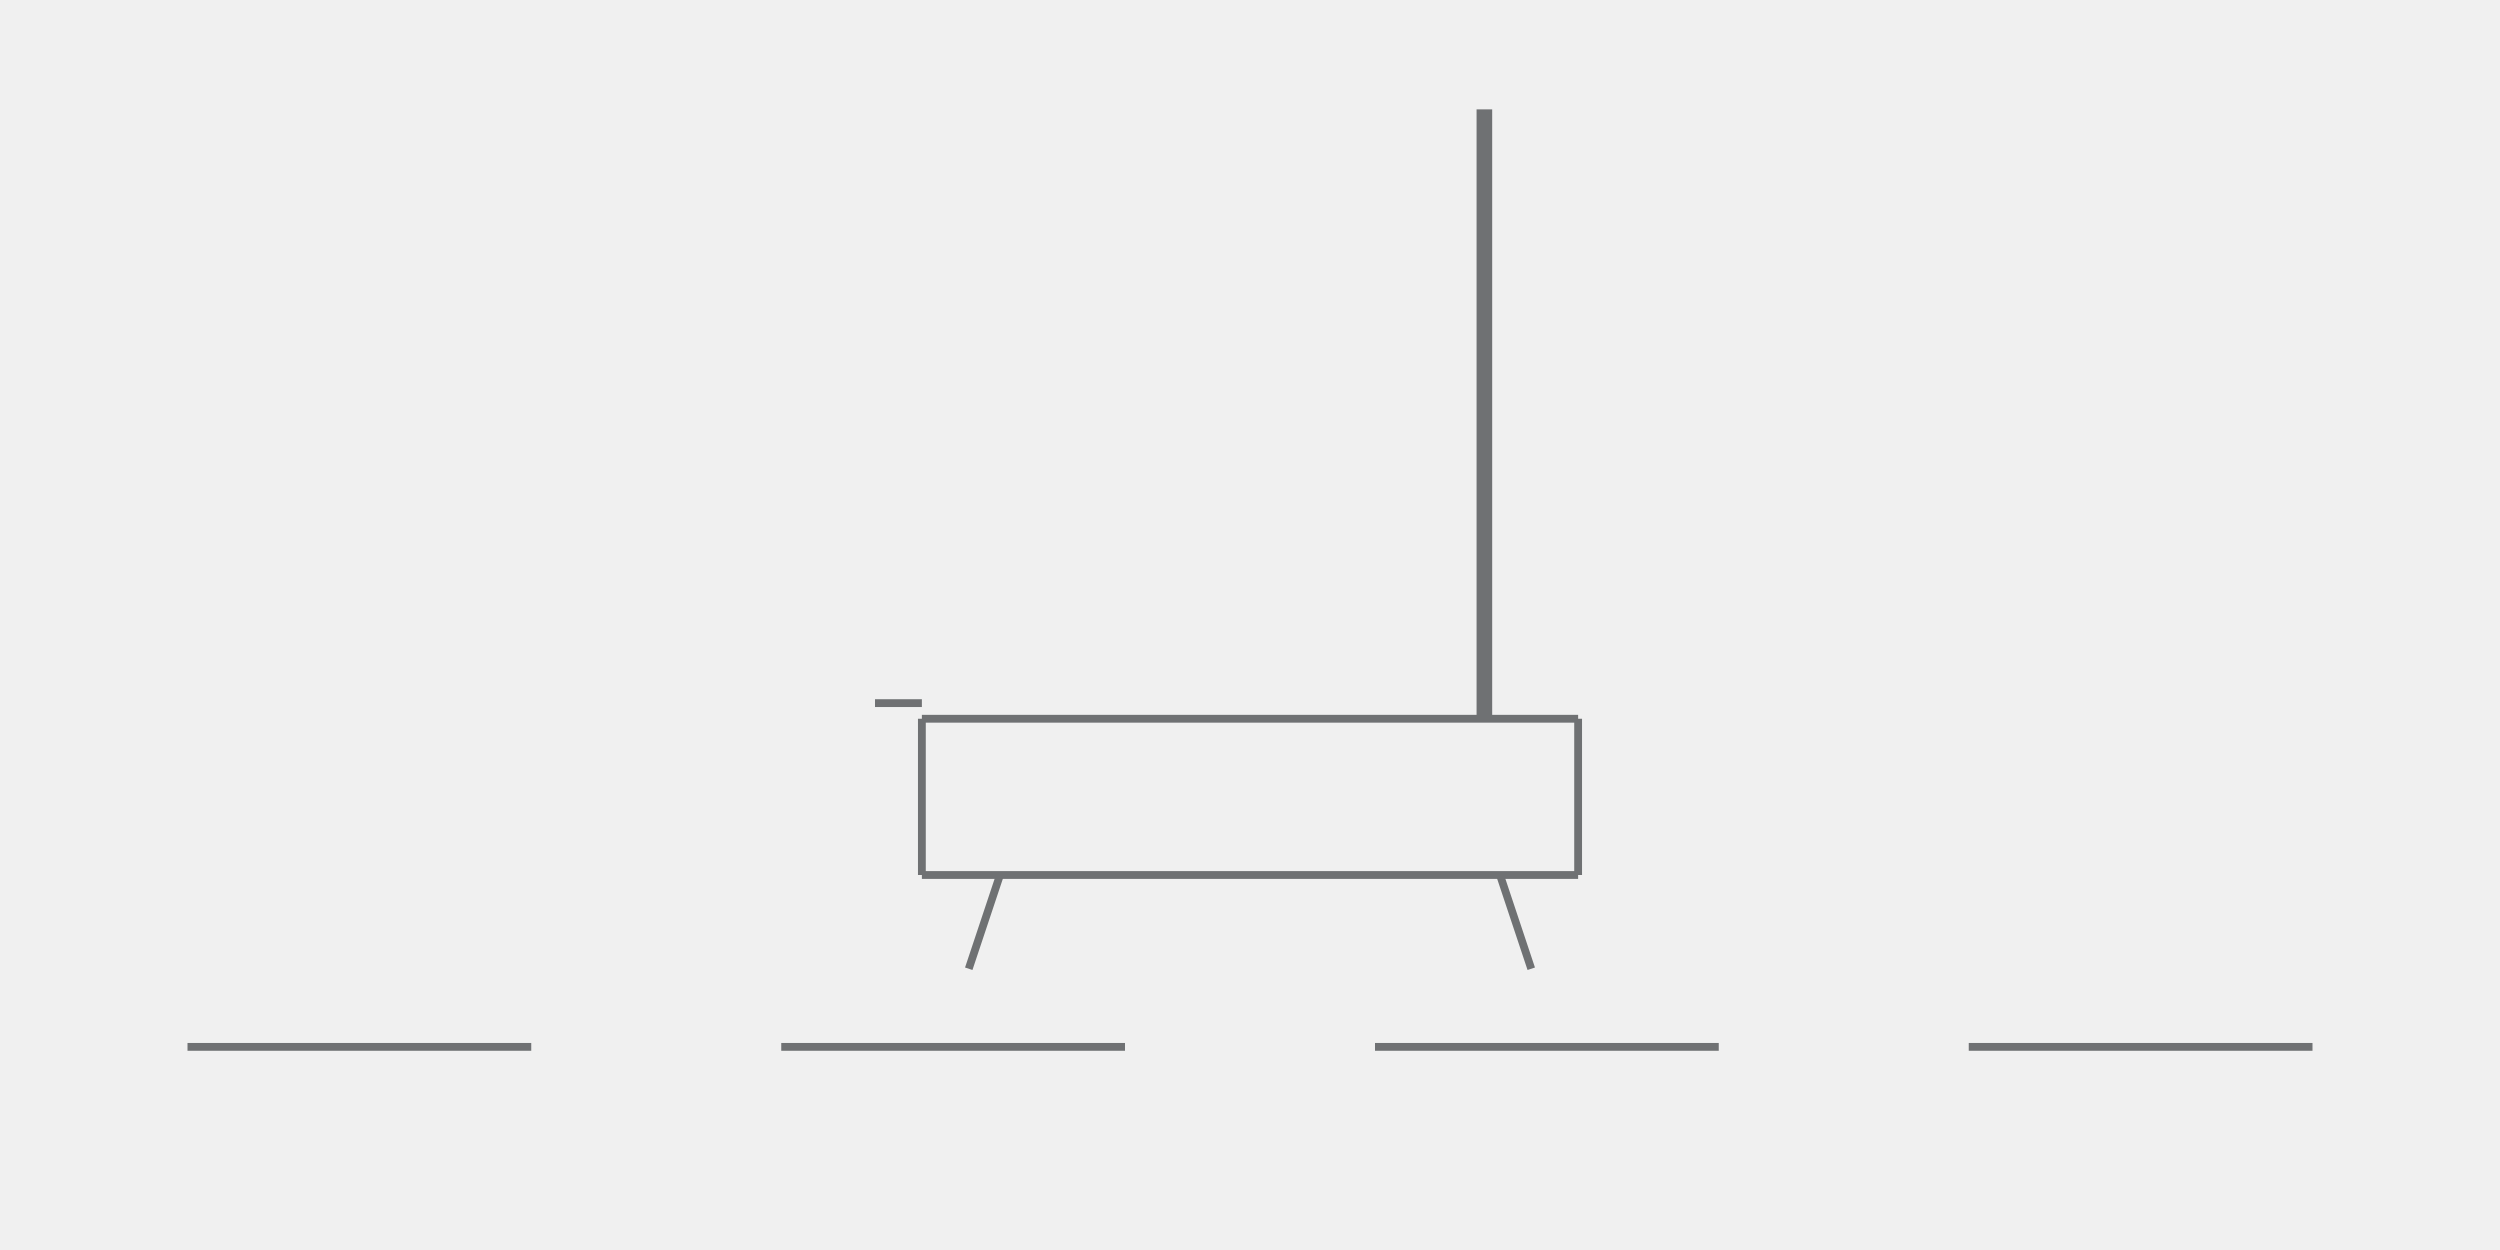
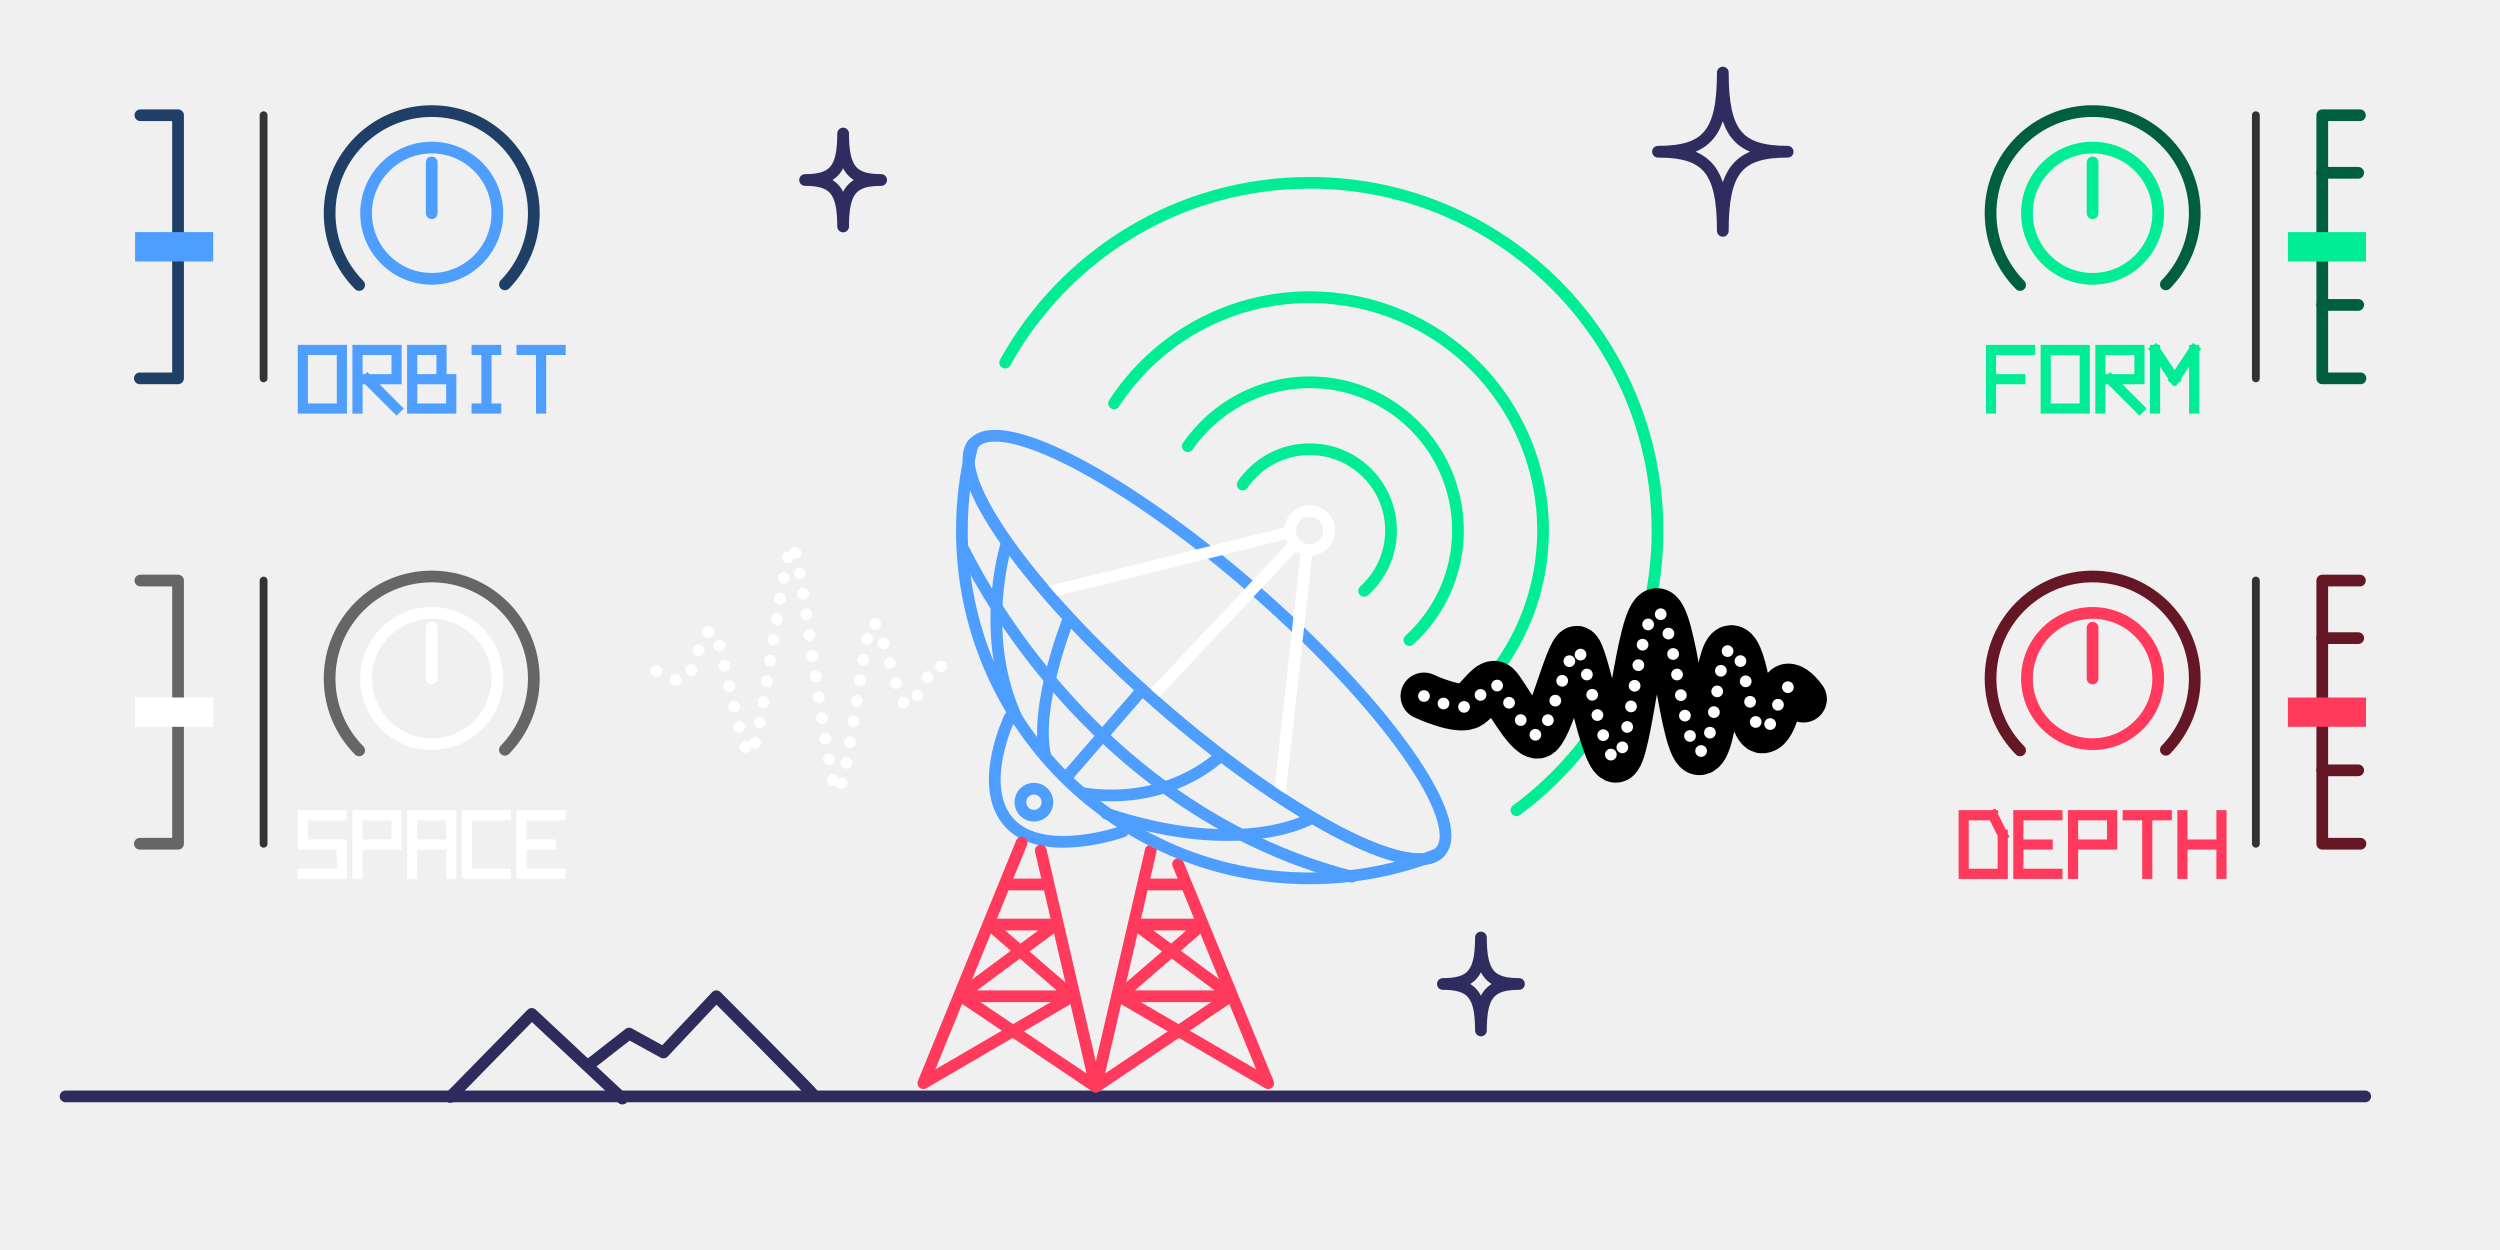
<svg xmlns="http://www.w3.org/2000/svg" version="1.1" id="Layer_1" x="0px" y="0px" width="320px" height="160px" viewBox="0 0 320 160">
-   <line fill="none" stroke="#6F7173" stroke-width="1" x1="118" y1="92" x2="202" y2="92" />
-   <line fill="none" stroke="#6F7173" stroke-width="1" x1="202" y1="92" x2="202" y2="112" />
-   <line fill="none" stroke="#6F7173" stroke-width="1" x1="202" y1="112" x2="118" y2="112" />
-   <line fill="none" stroke="#6F7173" stroke-width="1" x1="118" y1="112" x2="118" y2="92" />
-   <line fill="none" stroke="#6F7173" stroke-width="1" x1="128" y1="112" x2="124" y2="124" />
-   <line fill="none" stroke="#6F7173" stroke-width="1" x1="192" y1="112" x2="196" y2="124" />
-   <line fill="none" stroke="#6F7173" stroke-width="2" x1="190" y1="14" x2="190" y2="92" />
-   <line fill="none" stroke="#6F7173" stroke-width="1" x1="118" y1="90" x2="112" y2="90" />
-   <line fill="none" stroke="#6F7173" stroke-width="1" x1="24" y1="134" x2="68" y2="134" />
-   <line fill="none" stroke="#6F7173" stroke-width="1" x1="100" y1="134" x2="144" y2="134" />
-   <line fill="none" stroke="#6F7173" stroke-width="1" x1="176" y1="134" x2="220" y2="134" />
-   <line fill="none" stroke="#6F7173" stroke-width="1" x1="252" y1="134" x2="296" y2="134" />
+   <g>
+     <circle fill="#FFFFFF" cx="84.05" cy="85.91" r="0.75" />
+     <circle fill="#FFFFFF" cx="86.48" cy="87.01" r="0.75" />
+     <circle fill="#FFFFFF" cx="88.48" cy="85.75" r="0.75" />
+     <circle fill="#FFFFFF" cx="89.44" cy="83.25" r="0.75" />
+     <circle fill="#FFFFFF" cx="90.68" cy="80.9" r="0.75" />
+     <circle fill="#FFFFFF" cx="92.07" cy="82.65" r="0.75" />
+     <circle fill="#FFFFFF" cx="92.74" cy="85.24" r="0.75" />
+     <circle fill="#FFFFFF" cx="93.35" cy="87.85" r="0.75" />
+     <circle fill="#FFFFFF" cx="93.96" cy="90.46" r="0.75" />
+     <circle fill="#FFFFFF" cx="94.61" cy="93.06" r="0.75" />
+     <circle fill="#FFFFFF" cx="95.42" cy="95.61" r="0.75" />
+     <circle fill="#FFFFFF" cx="96.65" cy="95.09" r="0.75" />
+     <circle fill="#FFFFFF" cx="97.23" cy="92.48" r="0.75" />
+     <circle fill="#FFFFFF" cx="97.71" cy="89.84" r="0.75" />
+     <circle fill="#FFFFFF" cx="98.15" cy="87.2" r="0.75" />
+     <circle fill="#FFFFFF" cx="98.58" cy="84.55" r="0.75" />
+     <circle fill="#FFFFFF" cx="99" cy="81.91" r="0.75" />
+     <circle fill="#FFFFFF" cx="99.42" cy="79.26" r="0.75" />
+     <circle fill="#FFFFFF" cx="99.85" cy="76.61" r="0.75" />
+     <circle fill="#FFFFFF" cx="100.31" cy="73.97" r="0.75" />
+     <circle fill="#FFFFFF" cx="100.84" cy="71.35" r="0.75" />
+     <circle fill="#FFFFFF" cx="101.8" cy="70.74" r="0.75" />
+     <circle fill="#FFFFFF" cx="102.35" cy="73.37" r="0.75" />
+     <circle fill="#FFFFFF" cx="102.8" cy="76.01" r="0.75" />
+     <circle fill="#FFFFFF" cx="103.21" cy="78.65" r="0.75" />
+     <circle fill="#FFFFFF" cx="103.61" cy="81.3" r="0.75" />
+     <circle fill="#FFFFFF" cx="104.01" cy="83.96" r="0.75" />
+     <circle fill="#FFFFFF" cx="104.4" cy="86.61" r="0.75" />
+     <circle fill="#FFFFFF" cx="104.8" cy="89.26" r="0.75" />
+     <circle fill="#FFFFFF" cx="105.2" cy="91.91" r="0.75" />
+     <circle fill="#FFFFFF" cx="105.63" cy="94.55" r="0.75" />
+     <circle fill="#FFFFFF" cx="106.09" cy="97.19" r="0.75" />
+     <circle fill="#FFFFFF" cx="106.62" cy="99.82" r="0.75" />
+     <circle fill="#FFFFFF" cx="107.73" cy="100.25" r="0.75" />
+     <circle fill="#FFFFFF" cx="108.33" cy="97.64" r="0.75" />
+     <circle fill="#FFFFFF" cx="108.81" cy="95.01" r="0.75" />
+     <circle fill="#FFFFFF" cx="109.24" cy="92.36" r="0.75" />
+     <circle fill="#FFFFFF" cx="109.66" cy="89.71" r="0.75" />
+     <circle fill="#FFFFFF" cx="110.07" cy="87.07" r="0.75" />
+     <circle fill="#FFFFFF" cx="110.51" cy="84.42" r="0.75" />
+     <circle fill="#FFFFFF" cx="111" cy="81.79" r="0.75" />
+     <circle fill="#FFFFFF" cx="112.02" cy="79.87" r="0.75" />
+     <circle fill="#FFFFFF" cx="113.07" cy="82.32" r="0.75" />
+     <circle fill="#FFFFFF" cx="113.89" cy="84.88" r="0.75" />
+     <circle fill="#FFFFFF" cx="114.69" cy="87.43" r="0.75" />
+     <circle fill="#FFFFFF" cx="115.66" cy="89.93" r="0.75" />
+     <circle fill="#FFFFFF" cx="117.43" cy="89.02" r="0.75" />
+     <circle fill="#FFFFFF" cx="118.72" cy="86.67" r="0.75" />
+     <circle fill="#FFFFFF" cx="120.45" cy="85.32" r="0.75" />
+   </g>
+   <g id="waves">
+     <path fill="none" stroke="#00ED95" stroke-width="1.5" stroke-linecap="round" stroke-linejoin="round" d="M174.61 75.63C176.72 73.72 178.05 70.98 178.05 67.91C178.05 62.16 173.39 57.5 167.64 57.5C164.08 57.5 160.93 59.29 159.06 62.02" />
+     <path fill="none" stroke="#00ED95" stroke-width="1.5" stroke-linecap="round" stroke-linejoin="round" d="M180.4 81.93C184.21 78.46 186.62 73.47 186.62 67.91C186.62 57.43 178.12 48.93 167.64 48.93C161.17 48.93 155.47 52.17 152.04 57.11" />
+     <path fill="none" stroke="#00ED95" stroke-width="1.5" stroke-linecap="round" stroke-linejoin="round" d="M187.09 90.57C193.47 85.09 197.51 76.97 197.51 67.91C197.51 51.41 184.14 38.04 167.64 38.04C157.15 38.04 147.93 43.45 142.6 51.63" />
+     <path fill="none" stroke="#00ED95" stroke-width="1.5" stroke-linecap="round" stroke-linejoin="round" d="M194.11 103.71C205.06 95.6 212.16 82.59 212.16 67.92C212.16 43.33 192.23 23.4 167.64 23.4C150.85 23.4 136.24 32.69 128.66 46.41" />
+   </g>
+   <path fill="none" stroke="#000000" stroke-width="6" stroke-linecap="round" stroke-linejoin="round" d="M182.27 89.09C182.27 89.09 186.8 91.21 188.15 90.25C189.5 89.29 190.75 86.97 191.62 87.74C192.49 88.51 195.38 94.2 196.82 94.1C198.26 94 200.77 83.11 201.83 83.11C202.89 83.11 205.2 97.28 206.84 97.18C208.48 97.08 209.83 78.58 212.04 78.29C214.25 78 215.41 96.31 217.53 96.22C219.65 96.13 219.65 83.11 221.58 83.02C223.51 82.92 223.89 93.62 225.63 93.43C227.37 93.24 227.64 87.94 228.91 87.94C229.78 87.94 230.84 89.48 230.84 89.48" />
+   <g>
+     <circle fill="#FFFFFF" cx="182.27" cy="89.09" r="0.75" />
+     <circle fill="#FFFFFF" cx="184.77" cy="90.05" r="0.75" />
+     <circle fill="#FFFFFF" cx="187.4" cy="90.48" r="0.75" />
+     <circle fill="#FFFFFF" cx="189.51" cy="88.95" r="0.75" />
+     <circle fill="#FFFFFF" cx="191.63" cy="87.75" r="0.75" />
+     <circle fill="#FFFFFF" cx="193.16" cy="89.95" r="0.75" />
+     <circle fill="#FFFFFF" cx="194.65" cy="92.17" r="0.75" />
+     <circle fill="#FFFFFF" cx="196.53" cy="94.05" r="0.75" />
+     <circle fill="#FFFFFF" cx="198.13" cy="92.18" r="0.75" />
+     <circle fill="#FFFFFF" cx="199.08" cy="89.68" r="0.75" />
+     <circle fill="#FFFFFF" cx="199.96" cy="87.14" r="0.75" />
+     <circle fill="#FFFFFF" cx="200.88" cy="84.63" r="0.75" />
+     <circle fill="#FFFFFF" cx="202.31" cy="83.79" r="0.75" />
+     <circle fill="#FFFFFF" cx="203.12" cy="86.34" r="0.75" />
+     <circle fill="#FFFFFF" cx="203.8" cy="88.93" r="0.75" />
+     <circle fill="#FFFFFF" cx="204.47" cy="91.53" r="0.75" />
+     <circle fill="#FFFFFF" cx="205.21" cy="94.1" r="0.75" />
+     <circle fill="#FFFFFF" cx="206.19" cy="96.59" r="0.75" />
+     <circle fill="#FFFFFF" cx="207.66" cy="95.66" r="0.75" />
+     <circle fill="#FFFFFF" cx="208.28" cy="93.05" r="0.75" />
+     <circle fill="#FFFFFF" cx="208.77" cy="90.42" r="0.75" />
+     <circle fill="#FFFFFF" cx="209.23" cy="87.78" r="0.75" />
+     <circle fill="#FFFFFF" cx="209.71" cy="85.14" r="0.75" />
+     <circle fill="#FFFFFF" cx="210.25" cy="82.52" r="0.75" />
+     <circle fill="#FFFFFF" cx="210.96" cy="79.93" r="0.75" />
+     <circle fill="#FFFFFF" cx="212.57" cy="78.62" r="0.75" />
+     <circle fill="#FFFFFF" cx="213.56" cy="81.1" r="0.75" />
+     <circle fill="#FFFFFF" cx="214.16" cy="83.71" r="0.75" />
+     <circle fill="#FFFFFF" cx="214.66" cy="86.34" r="0.75" />
+     <circle fill="#FFFFFF" cx="215.15" cy="88.98" r="0.75" />
+     <circle fill="#FFFFFF" cx="215.67" cy="91.6" r="0.75" />
+     <circle fill="#FFFFFF" cx="216.32" cy="94.2" r="0.75" />
+     <circle fill="#FFFFFF" cx="217.74" cy="96.13" r="0.75" />
+     <circle fill="#FFFFFF" cx="218.87" cy="93.78" r="0.75" />
+     <circle fill="#FFFFFF" cx="219.38" cy="91.15" r="0.75" />
+     <circle fill="#FFFFFF" cx="219.8" cy="88.5" r="0.75" />
+     <circle fill="#FFFFFF" cx="220.27" cy="85.86" r="0.75" />
+     <circle fill="#FFFFFF" cx="221.13" cy="83.34" r="0.75" />
+     <circle fill="#FFFFFF" cx="222.78" cy="84.62" r="0.75" />
+     <circle fill="#FFFFFF" cx="223.45" cy="87.21" r="0.75" />
+     <circle fill="#FFFFFF" cx="224.01" cy="89.83" r="0.75" />
+     <circle fill="#FFFFFF" cx="224.73" cy="92.41" r="0.75" />
+     <circle fill="#FFFFFF" cx="226.58" cy="92.68" r="0.75" />
+     <circle fill="#FFFFFF" cx="227.58" cy="90.21" r="0.75" />
+     <circle fill="#FFFFFF" cx="228.85" cy="87.96" r="0.75" />
+   </g>
+   <path fill="none" stroke="#2E2C5C" stroke-width="1.5" stroke-linecap="round" stroke-linejoin="round" d="M8.39 140.34L302.75 140.34" />
+   <path fill="none" stroke="#2E2C5C" stroke-width="1.5" stroke-linecap="round" stroke-linejoin="round" d="M57.64 140.41L68.06 129.78L79.66 140.62" />
+   <path fill="none" stroke="#2E2C5C" stroke-width="1.5" stroke-linecap="round" stroke-linejoin="round" d="M104.15 140.19C103.83 139.65 91.69 127.52 91.69 127.52L84.92 134.72L80.52 132.3L75.36 136.33" />
+   <path fill="none" stroke="#00ED95" stroke-width="1.5" stroke-linecap="round" stroke-linejoin="round" d="M276.25 27.29C276.25 31.93 272.49 35.69 267.85 35.69C263.21 35.69 259.45 31.93 259.45 27.29C259.45 22.65 263.21 18.89 267.85 18.89C272.49 18.89 276.25 22.65 276.25 27.29Z" />
+   <path fill="none" stroke="#005F3C" stroke-width="1.5" stroke-linecap="round" stroke-linejoin="round" d="M258.57 36.48C256.23 34.12 254.79 30.87 254.79 27.29C254.79 20.07 260.64 14.22 267.86 14.22C275.08 14.22 280.93 20.07 280.93 27.29C280.93 30.83 279.52 34.04 277.23 36.4" />
+   <path fill="none" stroke="#333333" stroke-width="1" stroke-linecap="round" stroke-linejoin="round" d="M288.75 14.75L288.75 48.43" />
+   <path fill="none" stroke="#005F3C" stroke-width="1.5" stroke-linecap="round" stroke-linejoin="round" d="M302.07 14.75L297.25 14.75L297.25 31.23L297.25 48.43L302.14 48.43" />
+   <path fill="none" stroke="#005F3C" stroke-width="1.5" stroke-linecap="round" stroke-linejoin="round" d="M301.85 39.03L297.25 39.03" />
+   <path fill="none" stroke="#005F3C" stroke-width="1.5" stroke-linecap="round" stroke-linejoin="round" d="M301.85 22.12L297.25 22.12" />
+   <path fill="none" stroke="#FF3A5D" stroke-width="1.5" stroke-linecap="round" stroke-linejoin="round" d="M276.25 86.85C276.25 91.49 272.49 95.25 267.85 95.25C263.21 95.25 259.45 91.49 259.45 86.85C259.45 82.21 263.21 78.45 267.85 78.45C272.49 78.45 276.25 82.21 276.25 86.85Z" />
+   <path fill="none" stroke="#661725" stroke-width="1.5" stroke-linecap="round" stroke-linejoin="round" d="M258.57 96.05C256.23 93.69 254.79 90.44 254.79 86.86C254.79 79.64 260.64 73.79 267.86 73.79C275.08 73.79 280.93 79.64 280.93 86.86C280.93 90.4 279.52 93.61 277.23 95.97" />
+   <path fill="none" stroke="#333333" stroke-width="1" stroke-linecap="round" stroke-linejoin="round" d="M288.75 74.31L288.75 108" />
+   <path fill="none" stroke="#661725" stroke-width="1.5" stroke-linecap="round" stroke-linejoin="round" d="M302.07 74.31L297.25 74.31L297.25 90.79L297.25 108L302.14 108" />
+   <path fill="none" stroke="#661725" stroke-width="1.5" stroke-linecap="round" stroke-linejoin="round" d="M301.85 98.6L297.25 98.6" />
+   <path fill="none" stroke="#661725" stroke-width="1.5" stroke-linecap="round" stroke-linejoin="round" d="M301.85 81.68L297.25 81.68" />
+   <path fill="none" stroke="#4D9EFF" stroke-width="1.5" stroke-linecap="round" stroke-linejoin="round" d="M63.66 27.29C63.66 31.93 59.9 35.69 55.26 35.69C50.62 35.69 46.86 31.93 46.86 27.29C46.86 22.65 50.62 18.89 55.26 18.89C59.9 18.89 63.66 22.65 63.66 27.29Z" />
+   <path fill="none" stroke="#1F3F66" stroke-width="1.5" stroke-linecap="round" stroke-linejoin="round" d="M45.97 36.48C43.63 34.12 42.19 30.87 42.19 27.29C42.19 20.07 48.04 14.22 55.26 14.22C62.48 14.22 68.33 20.07 68.33 27.29C68.33 30.83 66.92 34.04 64.63 36.4" />
+   <path fill="none" stroke="#333333" stroke-width="1" stroke-linecap="round" stroke-linejoin="round" d="M33.74 14.75L33.74 48.43" />
+   <path fill="none" stroke="#1F3F66" stroke-width="1.5" stroke-linecap="round" stroke-linejoin="round" d="M17.97 14.75L22.79 14.75L22.79 31.23L22.79 48.43L17.9 48.43" />
+   <path fill="none" stroke="#FFFFFF" stroke-width="1.5" stroke-linecap="round" stroke-linejoin="round" d="M63.66 86.85C63.66 91.49 59.9 95.25 55.26 95.25C50.62 95.25 46.86 91.49 46.86 86.85C46.86 82.21 50.62 78.45 55.26 78.45C59.9 78.45 63.66 82.21 63.66 86.85Z" />
+   <path fill="none" stroke="#666666" stroke-width="1.5" stroke-linecap="round" stroke-linejoin="round" d="M45.97 96.05C43.63 93.69 42.19 90.44 42.19 86.86C42.19 79.64 48.04 73.79 55.26 73.79C62.48 73.79 68.33 79.64 68.33 86.86C68.33 90.4 66.92 93.61 64.63 95.97" />
+   <path fill="none" stroke="#333333" stroke-width="1" stroke-linecap="round" stroke-linejoin="round" d="M33.74 74.31L33.74 108" />
+   <path fill="none" stroke="#666666" stroke-width="1.5" stroke-linecap="round" stroke-linejoin="round" d="M17.97 74.31L22.79 74.31L22.79 90.79L22.79 108L17.9 108" />
+   <path fill="none" stroke="#4D9EFF" stroke-width="1.5" stroke-linecap="round" stroke-linejoin="round" d="M134.07 102.68C134.07 103.64 133.3 104.41 132.34 104.41C131.38 104.41 130.61 103.64 130.61 102.68C130.61 101.72 131.38 100.95 132.34 100.95C133.3 100.95 134.07 101.72 134.07 102.68Z" />
+   <path fill="none" stroke="#4D9EFF" stroke-width="1.5" stroke-linecap="round" stroke-linejoin="round" d="M129.26 91.79C129.26 91.79 124.92 100.75 129.26 105.38C133.6 110.01 143.72 106.44 143.72 106.44" />
+   <path fill="none" stroke="#2F2C5F" stroke-width="1.5" stroke-linecap="round" stroke-linejoin="round" d="M228.82 19.42C222.47 19.42 220.52 21.8 220.52 29.55C220.52 21.8 218.57 19.42 212.22 19.42C218.57 19.42 220.52 17.04 220.52 9.29C220.52 17.04 222.47 19.42 228.82 19.42Z" />
+   <path fill="none" stroke="#2F2C5F" stroke-width="1.5" stroke-linecap="round" stroke-linejoin="round" d="M194.43 125.95C190.7 125.95 189.56 127.34 189.56 131.9C189.56 127.35 188.42 125.95 184.69 125.95C188.42 125.95 189.56 124.56 189.56 120C189.56 124.55 190.7 125.95 194.43 125.95Z" />
+   <path fill="none" stroke="#2F2C5F" stroke-width="1.5" stroke-linecap="round" stroke-linejoin="round" d="M112.79 23.04C109.06 23.04 107.92 24.43 107.92 28.99C107.92 24.44 106.78 23.04 103.05 23.04C106.78 23.04 107.92 21.65 107.92 17.09C107.92 21.64 109.06 23.04 112.79 23.04Z" />
+   <path fill="none" stroke="#FF3A5D" stroke-width="1.5" stroke-linecap="round" stroke-linejoin="round" d="M130.77 107.86L118.19 138.65L137.27 127.52" />
+   <path fill="none" stroke="#FF3A5D" stroke-width="1.5" stroke-linecap="round" stroke-linejoin="round" d="M133.22 108.87L140.24 139.09L123.03 127.52L137.27 127.52L126.64 118.34L135.18 118.34L123.75 126.8" />
+   <path fill="none" stroke="#FF3A5D" stroke-width="1.5" stroke-linecap="round" stroke-linejoin="round" d="M129.03 113.21L133.8 113.21" />
+   <path fill="none" stroke="#FF3A5D" stroke-width="1.5" stroke-linecap="round" stroke-linejoin="round" d="M150.79 110.61L162.33 138.65L143.25 127.52" />
+   <path fill="none" stroke="#FF3A5D" stroke-width="1.5" stroke-linecap="round" stroke-linejoin="round" d="M147.3 108.87L140.29 139.09L157.49 127.52L143.25 127.52L153.88 118.34L145.35 118.34L156.77 126.8" />
+   <path fill="none" stroke="#FF3A5D" stroke-width="1.5" stroke-linecap="round" stroke-linejoin="round" d="M151.49 113.21L146.72 113.21" />
+   <g id="dish">
+     <path fill="none" stroke="#4D9EFF" stroke-width="1.5" stroke-linecap="round" stroke-linejoin="round" d="M123.38 70.39C123.67 70.78 138.47 103.27 173.02 112.22" />
+     <path fill="none" stroke="#4D9EFF" stroke-width="1.5" stroke-linecap="round" stroke-linejoin="round" d="M128.78 69.81C128.78 69.81 125.12 81.47 130.32 92.27" />
+     <path fill="none" stroke="#4D9EFF" stroke-width="1.5" stroke-linecap="round" stroke-linejoin="round" d="M167.72 104.8C167.72 104.8 158.95 109.91 141.6 104.13" />
+     <path fill="none" stroke="#4D9EFF" stroke-width="1.5" stroke-linecap="round" stroke-linejoin="round" d="M156.15 96.8C156.15 96.8 149.69 103.26 138.51 101.52" />
+     <path fill="none" stroke="#4D9EFF" stroke-width="1.5" stroke-linecap="round" stroke-linejoin="round" d="M136.68 79.45C136.68 79.45 132.34 90.44 133.79 96.7" />
+     <path fill="none" stroke="#4D9EFF" stroke-width="1.5" stroke-linecap="round" stroke-linejoin="round" d="M145.93 88.61L136.49 99.5" />
+     <path fill="none" stroke="#4D9EFF" stroke-width="1.5" stroke-linecap="round" stroke-linejoin="round" d="M160.79 75.69C177.29 90.12 187.84 105.04 184.37 109.01C180.9 112.98 164.71 104.5 148.22 90.07C131.72 75.64 121.17 60.72 124.64 56.75C128.11 52.78 144.3 61.26 160.79 75.69Z" />
+     <path fill="none" stroke="#FFFFFF" stroke-width="1.5" stroke-linecap="round" stroke-linejoin="round" d="M170.13 67.91C170.13 69.29 169.02 70.4 167.64 70.4C166.26 70.4 165.15 69.29 165.15 67.91C165.15 66.53 166.26 65.42 167.64 65.42C169.02 65.42 170.13 66.53 170.13 67.91Z" />
+     <path fill="none" stroke="#FFFFFF" stroke-width="1.5" stroke-linecap="round" stroke-linejoin="round" d="M133.98 75.79C134.37 75.79 164.92 68.18 164.92 68.18" />
+     <path fill="none" stroke="#FFFFFF" stroke-width="1.5" stroke-linecap="round" stroke-linejoin="round" d="M167.23 70.78L163.77 101.91" />
+     <path fill="none" stroke="#FFFFFF" stroke-width="1.5" stroke-linecap="round" stroke-linejoin="round" d="M165.5 69.91L147.48 89.09" />
+     <path fill="none" stroke="#4D9EFF" stroke-width="1.5" stroke-linecap="round" stroke-linejoin="round" d="M184.37 109C180.9 112.97 164.71 104.49 148.22 90.06C131.73 75.63 121.17 60.72 124.64 56.75" />
+     <path fill="none" stroke="#4D9EFF" stroke-width="1.5" stroke-linecap="round" stroke-linejoin="round" d="M183.69 109.45C178.71 111.37 173.3 112.43 167.64 112.43C143.05 112.43 123.12 92.5 123.12 67.91C123.12 64.11 123.6 60.42 124.49 56.9" />
+   </g>
+   <line id="ndl0" fill="none" stroke="#4D9EFF" stroke-width="1.5" stroke-linecap="round" x1="55.26" y1="27.29" x2="55.26" y2="20.79" />
+   <path id="sld0" fill="#4D9EFF" d="M17.29 29.71H27.29V33.47H17.29Z" />
+   <path fill="none" stroke="#4D9EFF" stroke-width="1.3" stroke-linecap="square" d="M38.76 44.79L43.76 44.79M43.76 44.79L43.76 52.29M43.76 52.29L38.76 52.29M38.76 52.29L38.76 44.79M45.76 52.29L45.76 44.79M45.76 44.79L50.76 44.79M50.76 44.79L50.76 48.54M50.76 48.54L45.76 48.54M47.01 48.54L50.76 52.29M52.76 44.79L52.76 52.29M52.76 44.79L56.51 44.79M56.51 44.79L56.51 48.54M52.76 48.54L57.76 48.54M57.76 48.54L57.76 52.29M57.76 52.29L52.76 52.29M62.26 44.79L62.26 52.29M61.01 44.79L63.51 44.79M61.01 52.29L63.51 52.29M66.76 44.79L71.76 44.79M69.26 44.79L69.26 52.29" />
+   <line id="ndl1" fill="none" stroke="#00ED95" stroke-width="1.5" stroke-linecap="round" x1="267.85" y1="27.29" x2="267.85" y2="20.79" />
+   <path id="sld1" fill="#00ED95" d="M292.85 29.71H302.85V33.47H292.85Z" />
+   <path fill="none" stroke="#00ED95" stroke-width="1.3" stroke-linecap="square" d="M259.85 44.79L254.85 44.79M254.85 44.79L254.85 52.29M254.85 48.54L258.6 48.54M261.85 44.79L266.85 44.79M266.85 44.79L266.85 52.29M266.85 52.29L261.85 52.29M261.85 52.29L261.85 44.79M268.85 52.29L268.85 44.79M268.85 44.79L273.85 44.79M273.85 44.79L273.85 48.54M273.85 48.54L268.85 48.54M270.1 48.54L273.85 52.29M275.85 52.29L275.85 44.79M275.85 44.79L278.35 48.54M278.35 48.54L280.85 44.79M280.85 44.79L280.85 52.29" />
+   <line id="ndl2" fill="none" stroke="#FFFFFF" stroke-width="1.5" stroke-linecap="round" x1="55.26" y1="86.85" x2="55.26" y2="80.35" />
+   <path id="sld2" fill="#FFFFFF" d="M17.29 89.28H27.29V93.03H17.29Z" />
+   <path fill="none" stroke="#FFFFFF" stroke-width="1.3" stroke-linecap="square" d="M43.76 104.35L38.76 104.35M38.76 104.35L38.76 108.1M38.76 108.1L43.76 108.1M43.76 108.1L43.76 111.85M43.76 111.85L38.76 111.85M45.76 111.85L45.76 104.35M45.76 104.35L50.76 104.35M50.76 104.35L50.76 108.1M50.76 108.1L45.76 108.1M52.76 111.85L52.76 104.35M52.76 104.35L57.76 104.35M57.76 104.35L57.76 111.85M52.76 108.1L57.76 108.1M64.76 104.35L59.76 104.35M59.76 104.35L59.76 111.85M59.76 111.85L64.76 111.85M71.76 104.35L66.76 104.35M66.76 104.35L66.76 111.85M66.76 111.85L71.76 111.85M66.76 108.1L70.51 108.1" />
+   <line id="ndl3" fill="none" stroke="#FF3A5D" stroke-width="1.5" stroke-linecap="round" x1="267.85" y1="86.85" x2="267.85" y2="80.35" />
+   <path id="sld3" fill="#FF3A5D" d="M292.85 89.28H302.85V93.03H292.85Z" />
+   <path fill="none" stroke="#FF3A5D" stroke-width="1.3" stroke-linecap="square" d="M251.35 104.35L251.35 111.85M251.35 104.35L255.1 104.35M255.1 104.35L256.35 106.85M256.35 106.85L256.35 111.85M256.35 111.85L251.35 111.85M263.35 104.35L258.35 104.35M258.35 104.35L258.35 111.85M258.35 111.85L263.35 111.85M258.35 108.1L262.1 108.1M265.35 111.85L265.35 104.35M265.35 104.35L270.35 104.35M270.35 104.35L270.35 108.1M270.35 108.1L265.35 108.1M272.35 104.35L277.35 104.35M274.85 104.35L274.85 111.85M279.35 104.35L279.35 111.85M284.35 104.35L284.35 111.85M279.35 108.1L284.35 108.1" />
</svg>
